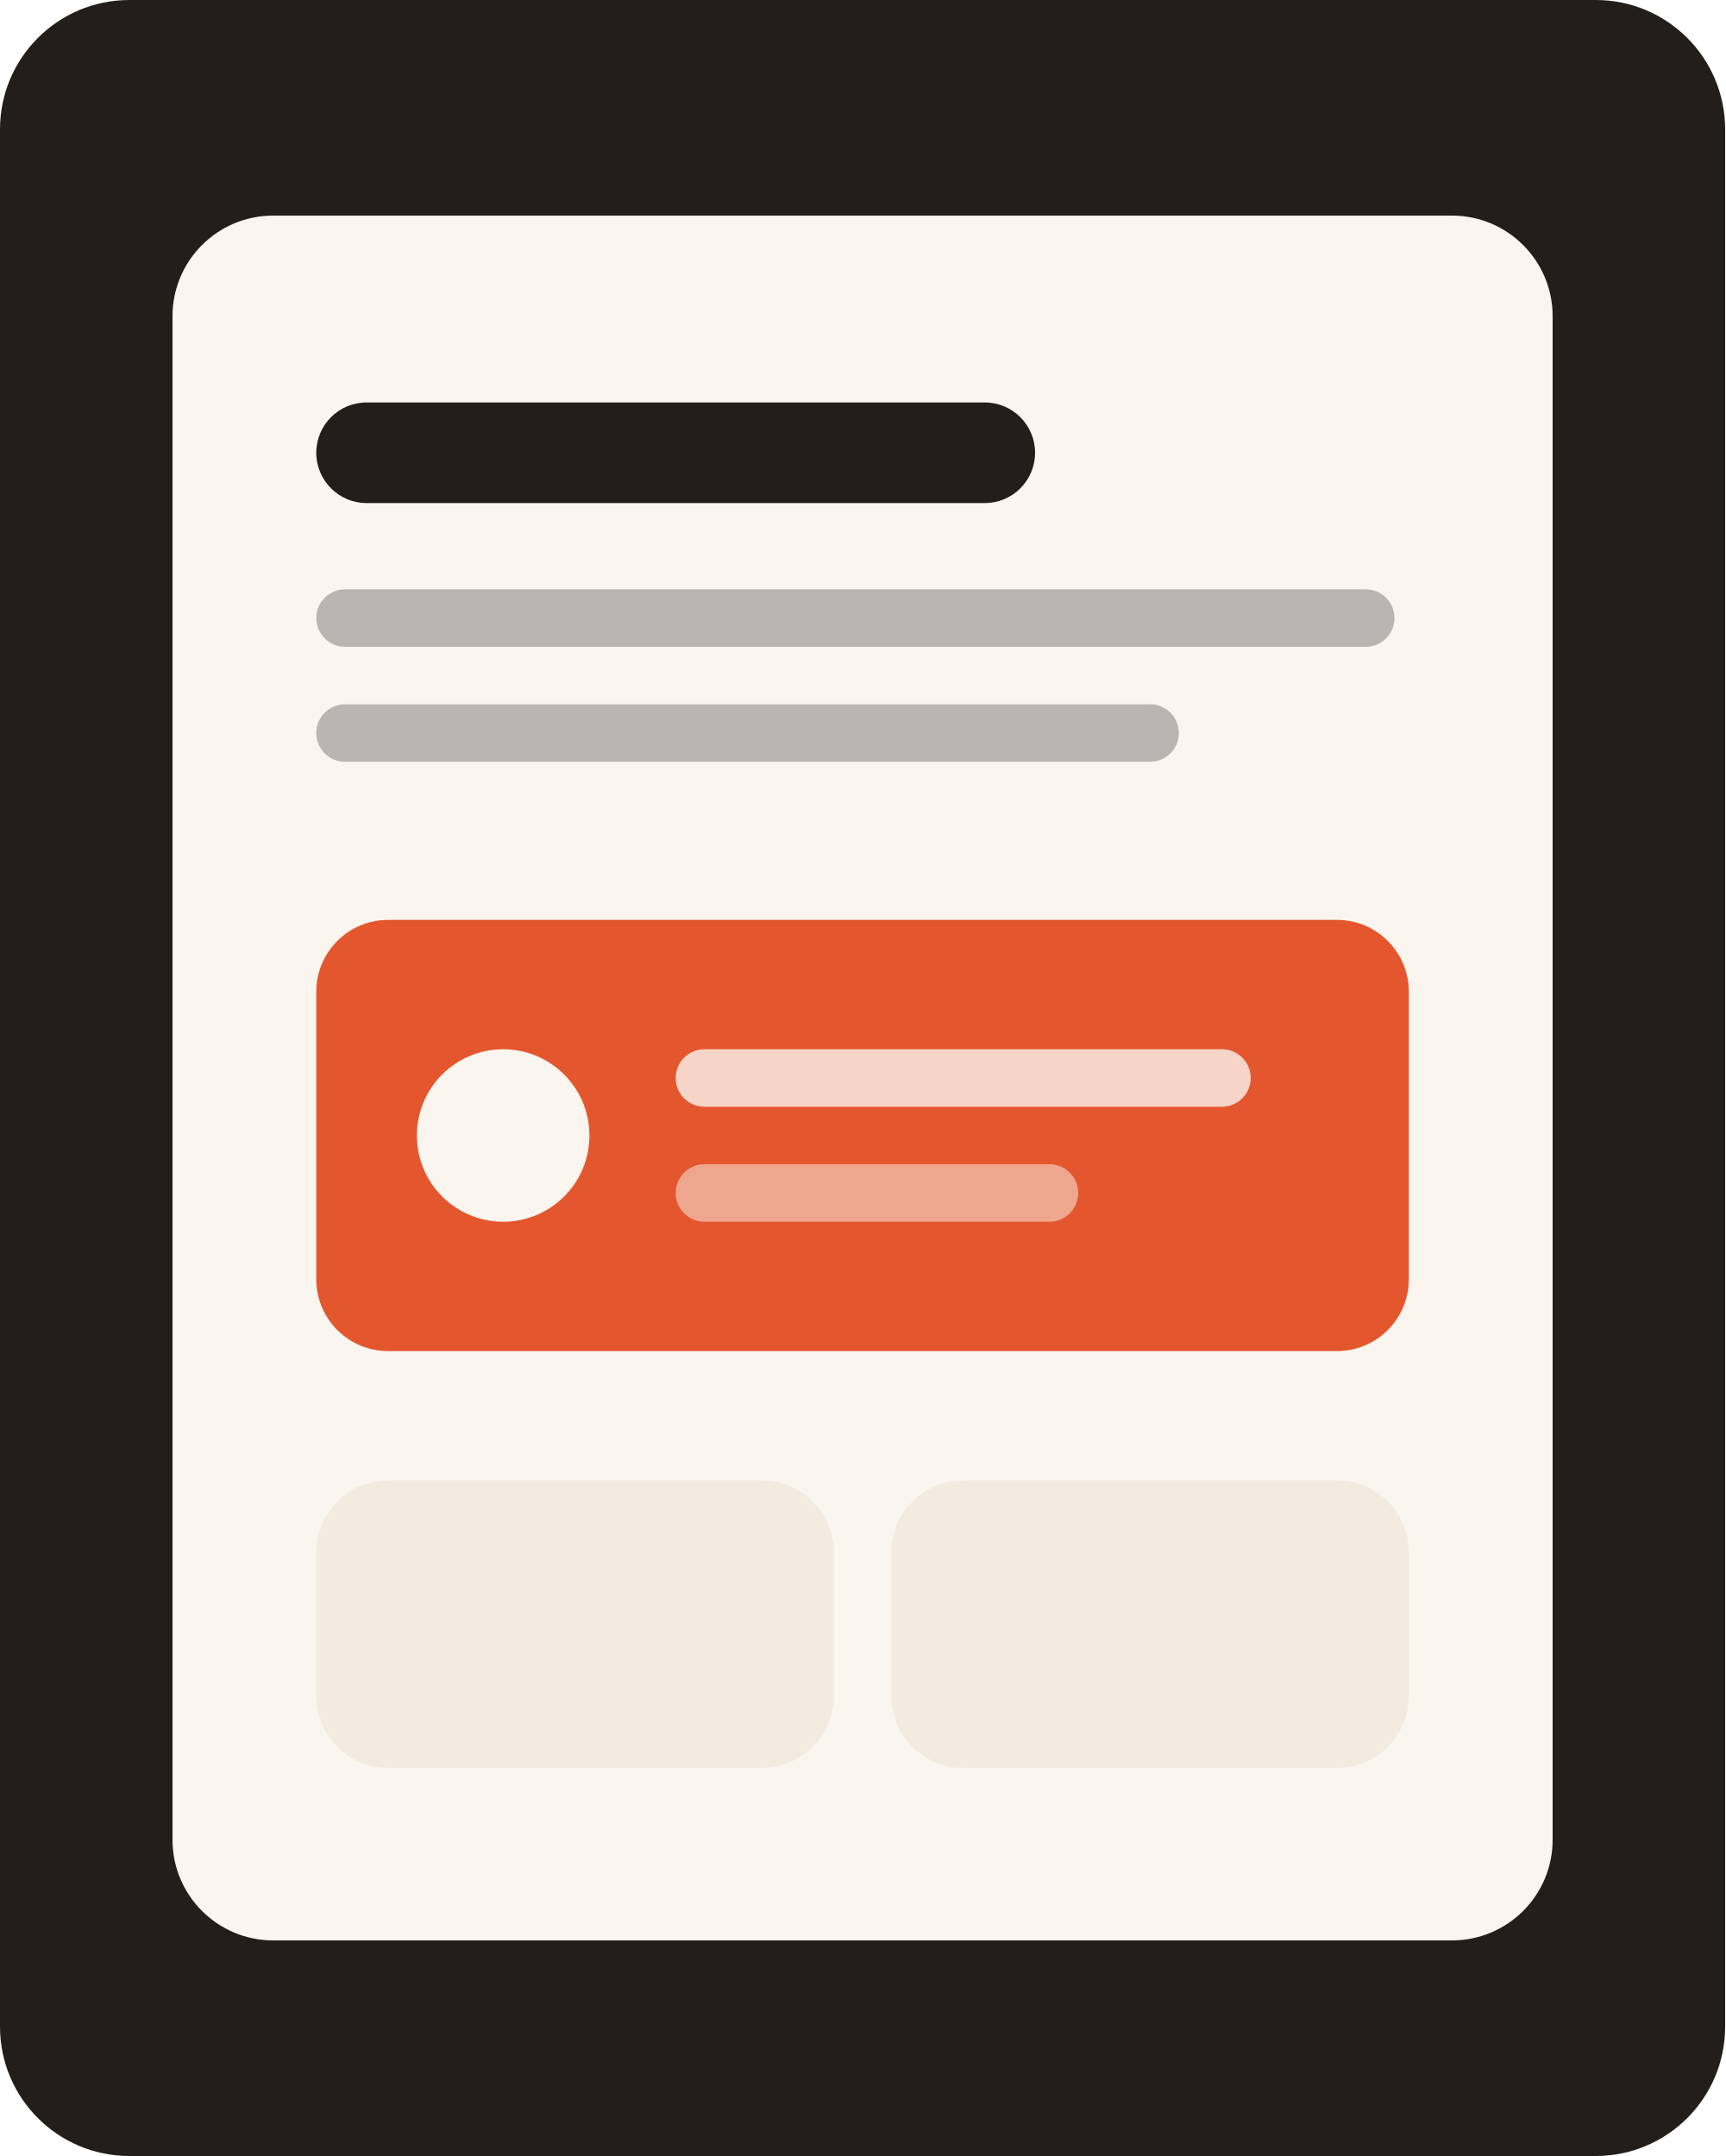
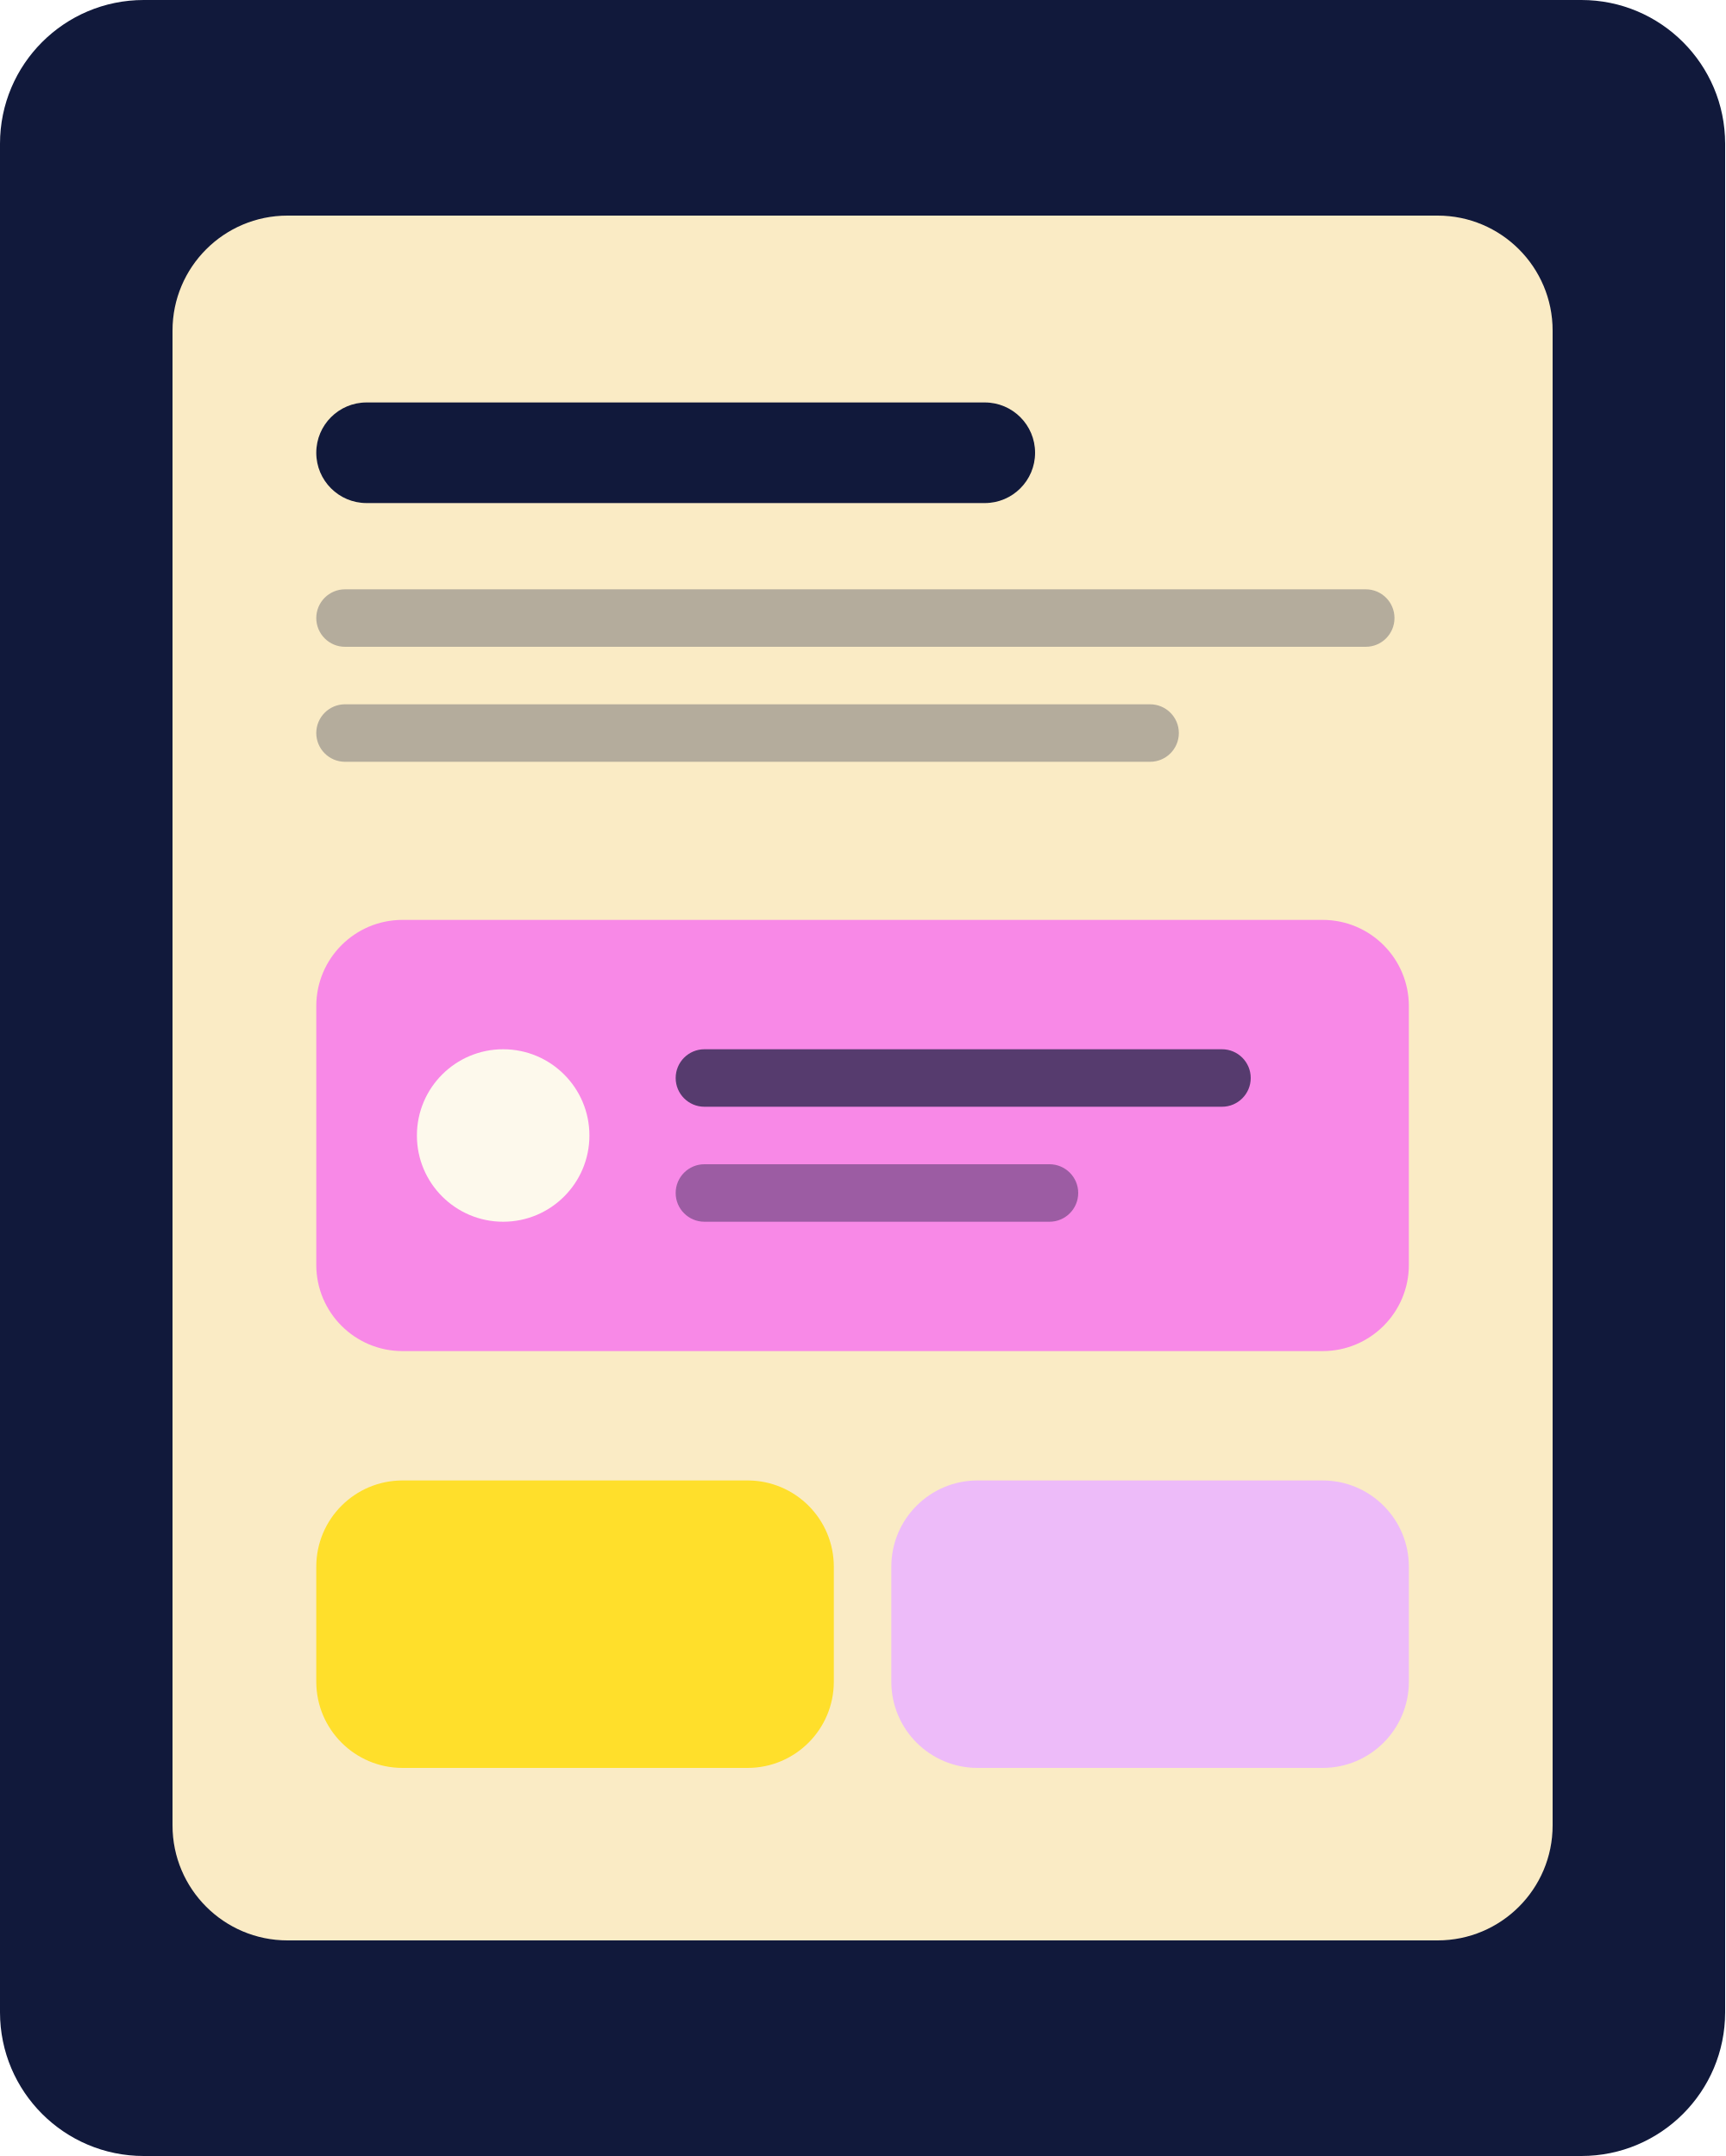
<svg xmlns="http://www.w3.org/2000/svg" viewBox="0 0 240 300" role="img" aria-label="Mobile app preview">
-   <rect width="240" height="300" rx="18" fill="#221f1a" />
-   <rect x="24" y="30" width="192" height="240" rx="14" fill="#faf5ef" />
-   <rect x="44" y="56" width="100" height="14" rx="7" fill="#221f1a" />
-   <rect x="44" y="82" width="150" height="8" rx="4" fill="#221f1a" opacity="0.3" />
-   <rect x="44" y="98" width="120" height="8" rx="4" fill="#221f1a" opacity="0.3" />
-   <rect x="44" y="128" width="152" height="60" rx="10" fill="#e4572e" />
-   <circle cx="70" cy="158" r="12" fill="#faf5ef" />
-   <rect x="94" y="146" width="80" height="8" rx="4" fill="#faf5ef" opacity="0.8" />
-   <rect x="94" y="162" width="56" height="8" rx="4" fill="#faf5ef" opacity="0.5" />
-   <rect x="44" y="206" width="72" height="40" rx="10" fill="#f3ebe0" />
-   <rect x="124" y="206" width="72" height="40" rx="10" fill="#f3ebe0" />
+   <rect width="240" height="300" rx="20" fill="#11193b" />
+   <rect x="24" y="30" width="192" height="240" rx="16" fill="#faebc5" />
+   <rect x="44" y="56" width="100" height="14" rx="7" fill="#11193b" />
+   <rect x="44" y="82" width="150" height="8" rx="4" fill="#11193b" opacity="0.3" />
+   <rect x="44" y="98" width="120" height="8" rx="4" fill="#11193b" opacity="0.3" />
+   <rect x="44" y="128" width="152" height="60" rx="12" fill="#f889e7" />
+   <circle cx="70" cy="158" r="12" fill="#fdf9ec" />
+   <rect x="94" y="146" width="80" height="8" rx="4" fill="#11193b" opacity="0.7" />
+   <rect x="94" y="162" width="56" height="8" rx="4" fill="#11193b" opacity="0.4" />
+   <rect x="44" y="206" width="72" height="40" rx="12" fill="#ffdf2b" />
+   <rect x="124" y="206" width="72" height="40" rx="12" fill="#edbbf9" />
</svg>
